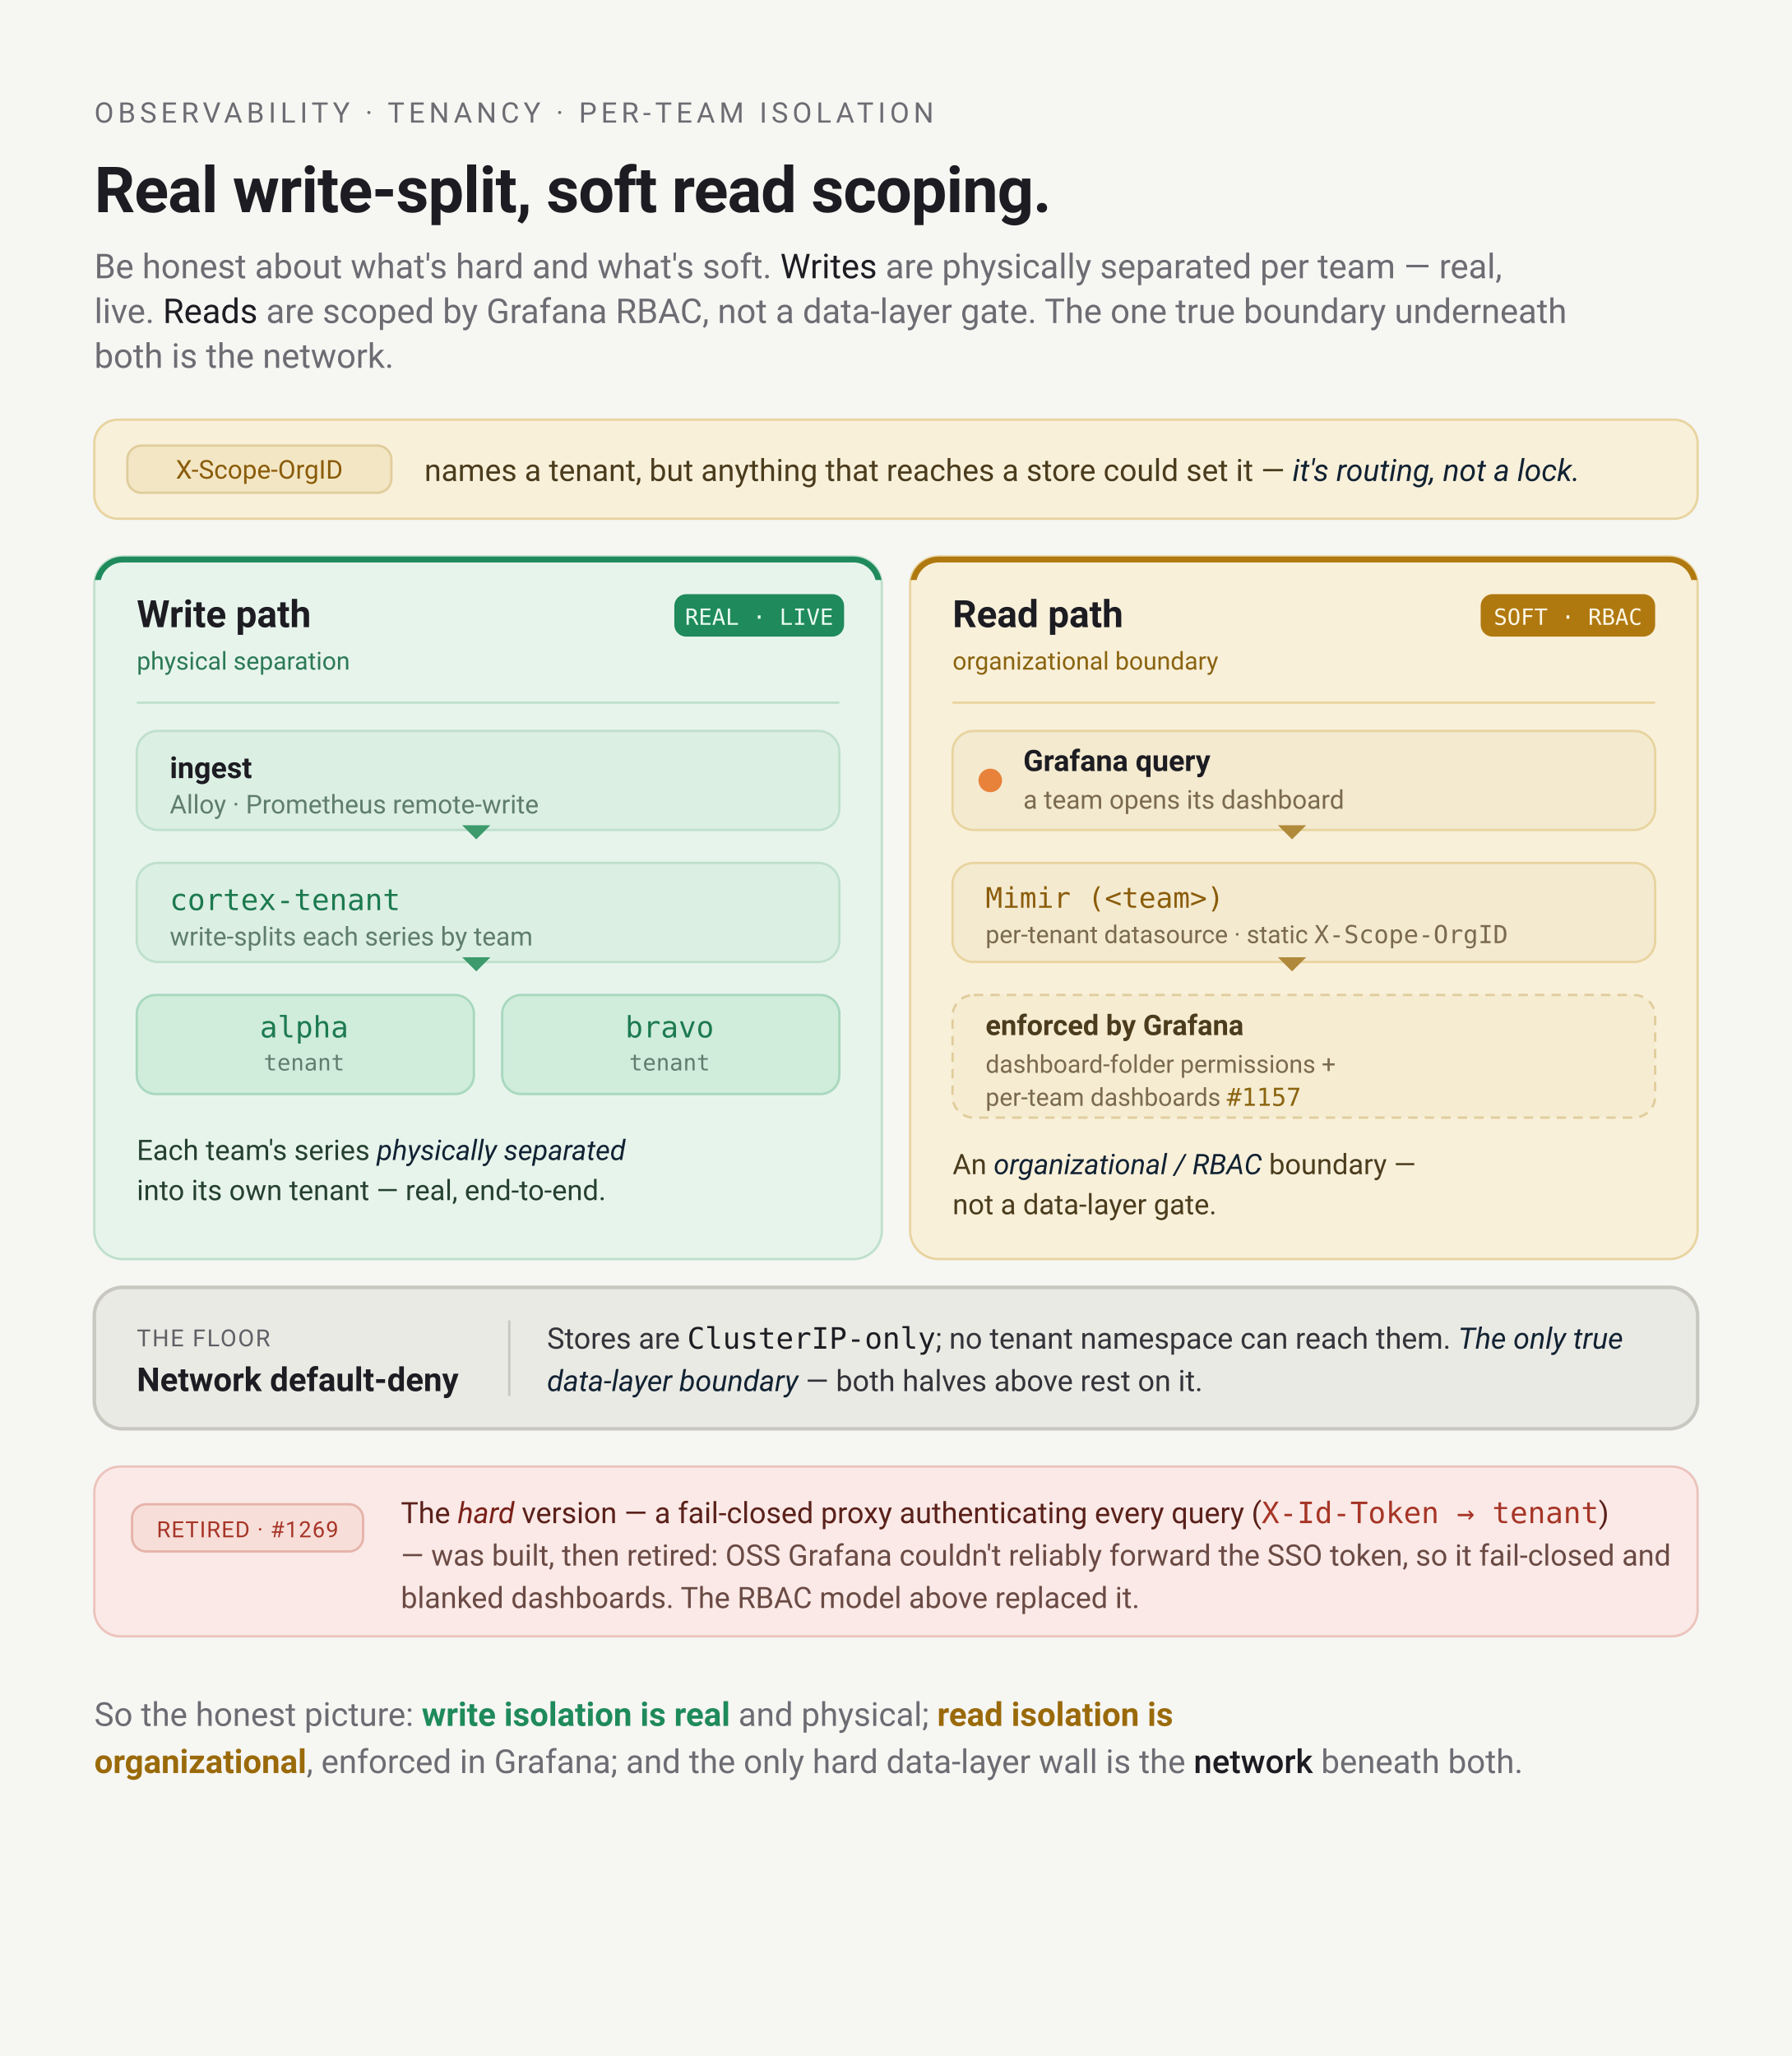
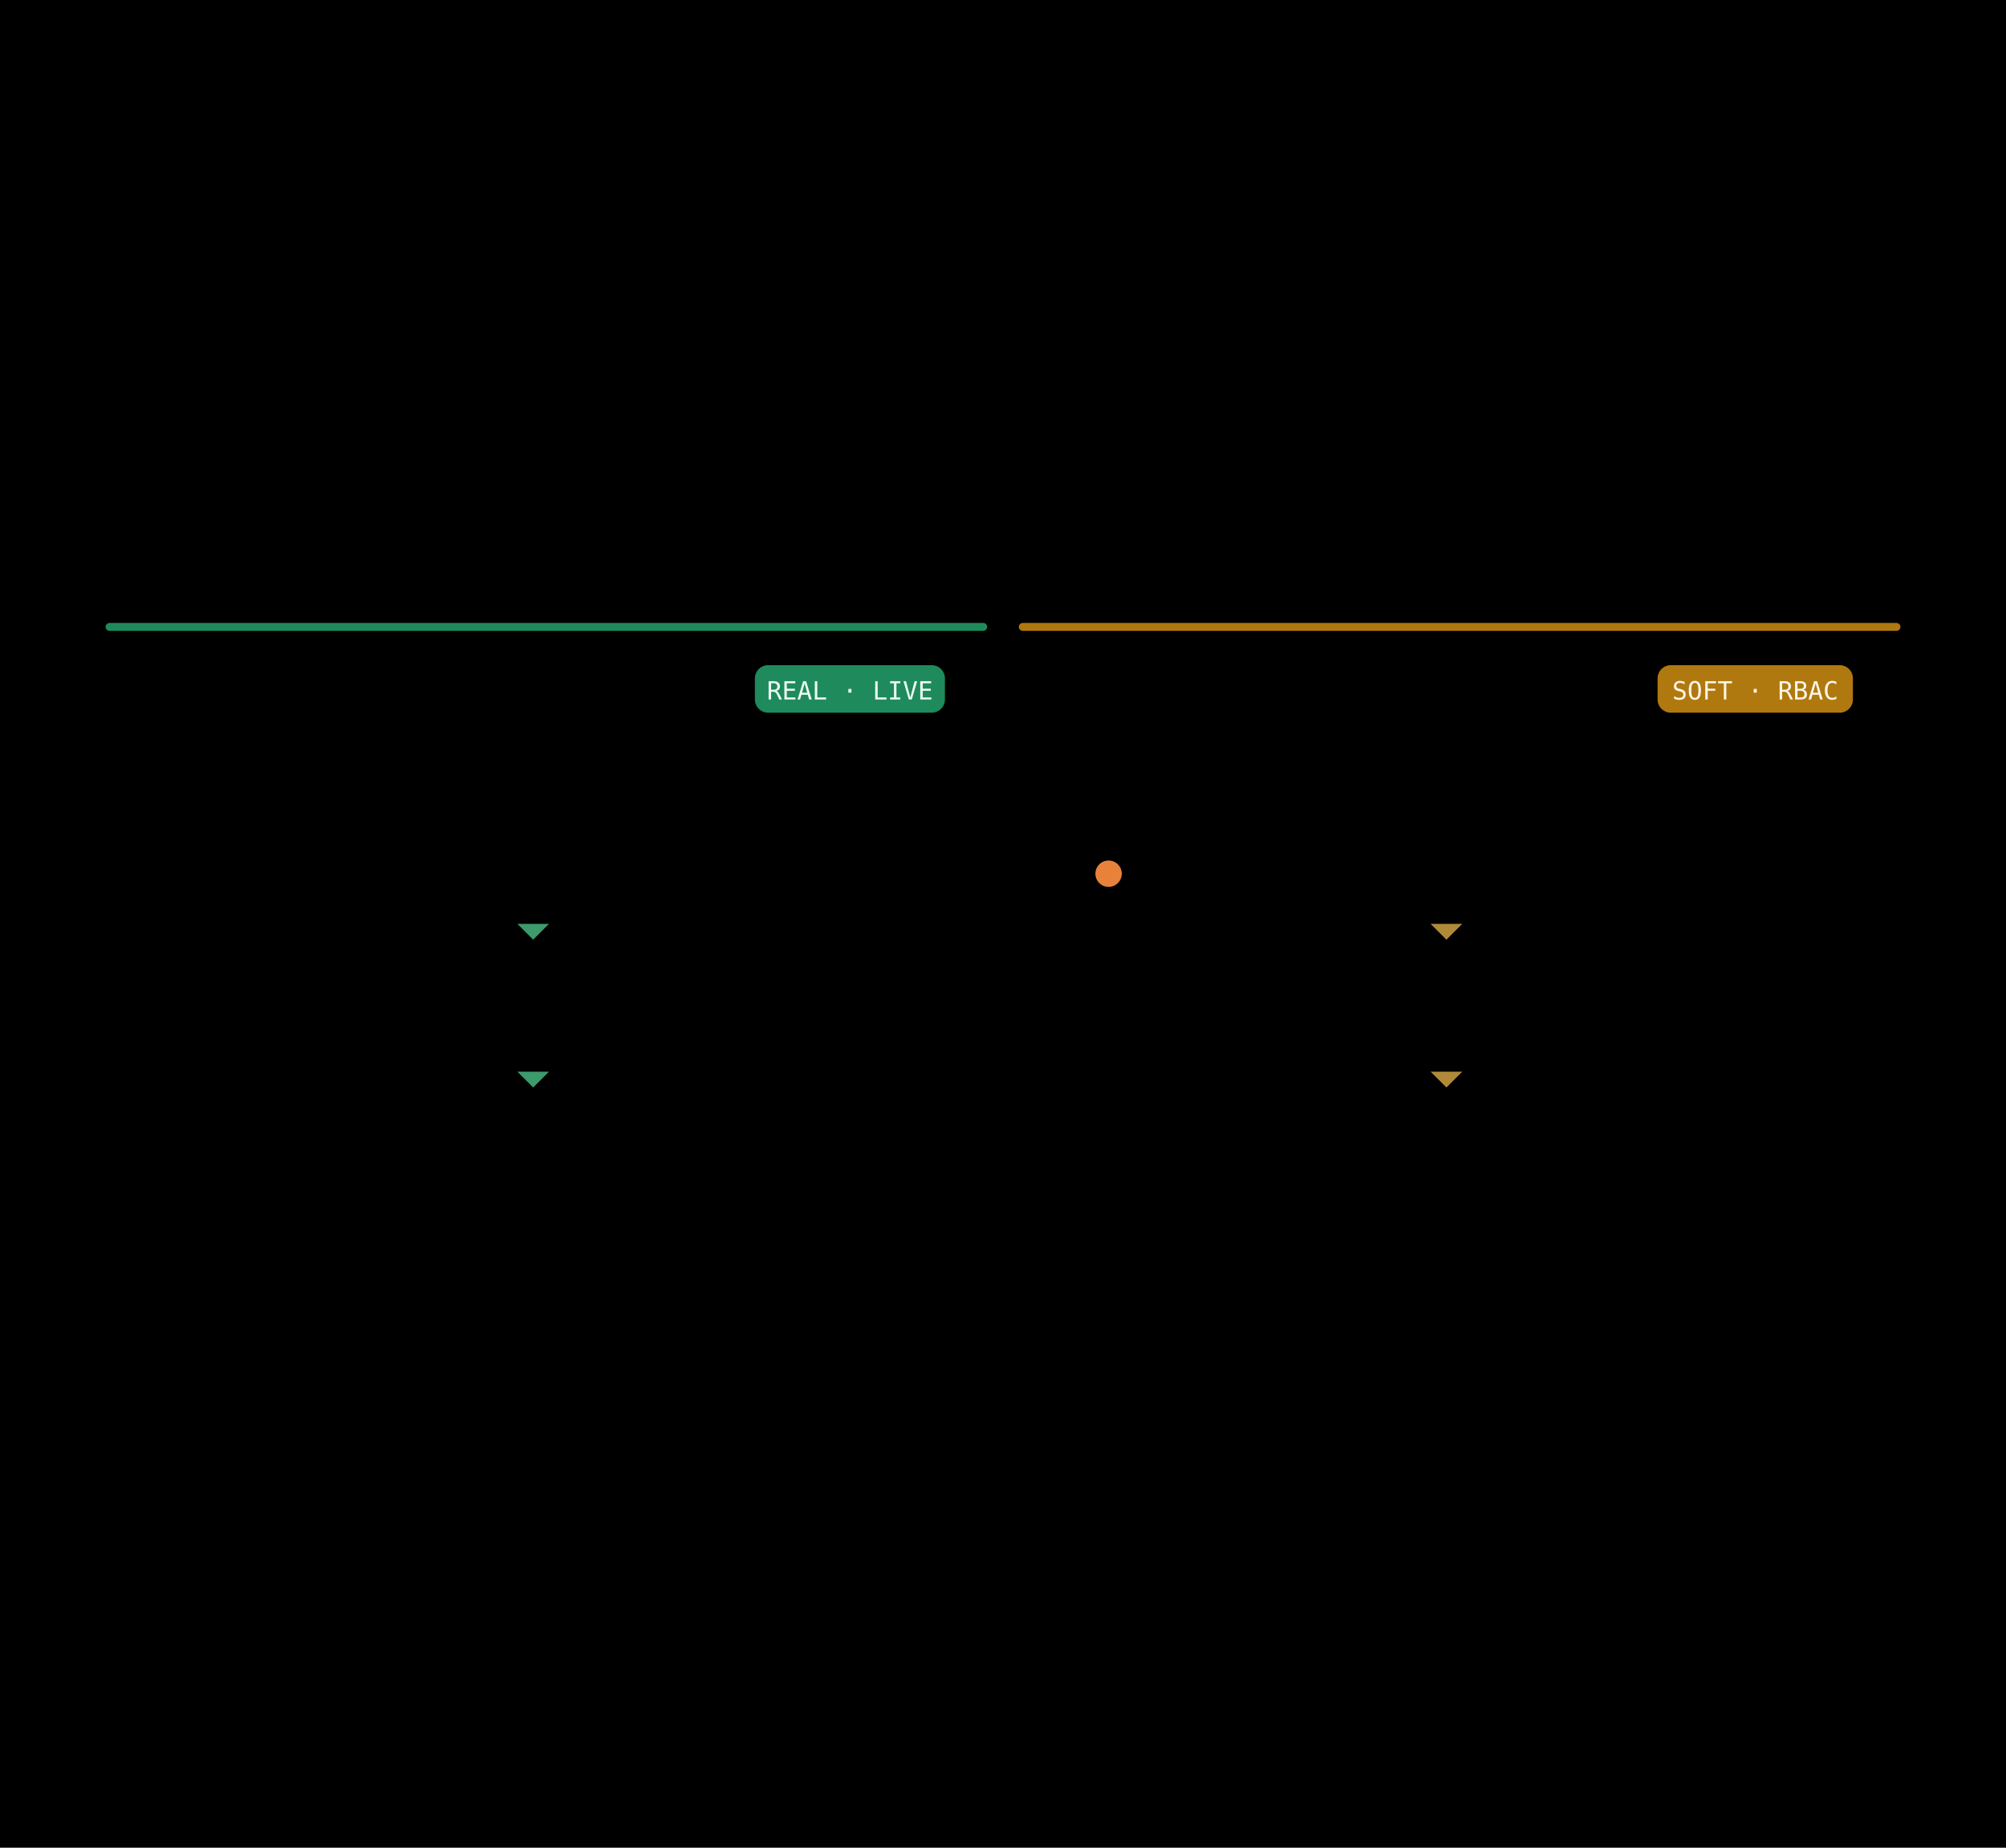
- <svg xmlns="http://www.w3.org/2000/svg" viewBox="0 0 760 872" width="760" height="872" font-family="system-ui,-apple-system,'Segoe UI',Roboto,Helvetica,Arial,sans-serif">
-   <style>@media(prefers-color-scheme:dark){[fill="#f6f6f3"]{fill:#1b1b18}[stroke="#f6f6f3"]{stroke:#1b1b18}[fill="#6c6c73"]{fill:#898990}[stroke="#6c6c73"]{stroke:#898990}[fill="#1c1c22"]{fill:#dddde3}[stroke="#1c1c22"]{stroke:#dddde3}[fill="#f9f0da"]{fill:#584619}[stroke="#f9f0da"]{stroke:#584619}[fill="#e8d4a0"]{fill:#e5cc8a}[stroke="#e8d4a0"]{stroke:#e5cc8a}[fill="#f3e6c4"]{fill:#634f1d}[stroke="#f3e6c4"]{stroke:#634f1d}[fill="#e0cd9c"]{fill:#dfc990}[stroke="#e0cd9c"]{stroke:#dfc990}[fill="#8a5c0a"]{fill:#f4aa24}[stroke="#8a5c0a"]{stroke:#f4aa24}[fill="#4a3c1c"]{fill:#c3a256}[stroke="#4a3c1c"]{stroke:#c3a256}[fill="#123"]{fill:#508cc8}[stroke="#123"]{stroke:#508cc8}[fill="#e7f4ec"]{fill:#224b32}[stroke="#e7f4ec"]{stroke:#224b32}[fill="#bfe0cc"]{fill:#2d5e41}[stroke="#bfe0cc"]{stroke:#2d5e41}[fill="#1f8a5b"]{fill:#40d996}[stroke="#1f8a5b"]{stroke:#40d996}[fill="#eafcf1"]{fill:#17502e}[stroke="#eafcf1"]{stroke:#17502e}[fill="#2c7a56"]{fill:#54c591}[stroke="#2c7a56"]{stroke:#54c591}[fill="#dcefe3"]{fill:#255035}[stroke="#dcefe3"]{stroke:#255035}[fill="#5f7d6c"]{fill:#81988b}[stroke="#5f7d6c"]{stroke:#81988b}[fill="#3c9a6c"]{fill:#6ac89a}[stroke="#3c9a6c"]{stroke:#6ac89a}[fill="#1c7a4f"]{fill:#41d893}[stroke="#1c7a4f"]{stroke:#41d893}[fill="#d0ecdb"]{fill:#245939}[stroke="#d0ecdb"]{stroke:#245939}[fill="#a8d8bd"]{fill:#9bd4b4}[stroke="#a8d8bd"]{stroke:#9bd4b4}[fill="#25402f"]{fill:#6cac84}[stroke="#25402f"]{stroke:#6cac84}[fill="#b0790f"]{fill:#f2ad29}[stroke="#b0790f"]{stroke:#f2ad29}[fill="#fdf6e6"]{fill:#524018}[stroke="#fdf6e6"]{stroke:#524018}[fill="#8a6410"]{fill:#ecb02d}[stroke="#8a6410"]{stroke:#ecb02d}[fill="#f4ead0"]{fill:#5e4b1b}[stroke="#f4ead0"]{stroke:#5e4b1b}[fill="#e8823a"]{fill:#f3ad7c}[stroke="#e8823a"]{stroke:#f3ad7c}[fill="#7a6a4f"]{fill:#ab997a}[stroke="#7a6a4f"]{stroke:#ab997a}[fill="#b08a3a"]{fill:#d4b472}[stroke="#b08a3a"]{stroke:#d4b472}[fill="#f6ecd2"]{fill:#5c4a1b}[stroke="#f6ecd2"]{stroke:#5c4a1b}[fill="#eaeae4"]{fill:#22221e}[stroke="#eaeae4"]{stroke:#22221e}[fill="#c8c8c0"]{fill:#35352f}[stroke="#c8c8c0"]{stroke:#35352f}[fill="#5f5f66"]{fill:#8c8c94}[stroke="#5f5f66"]{stroke:#8c8c94}[fill="#33333a"]{fill:#dedee2}[stroke="#33333a"]{stroke:#dedee2}[fill="#fae9e6"]{fill:#532118}[stroke="#fae9e6"]{stroke:#532118}[fill="#ecc3bc"]{fill:#68291e}[stroke="#ecc3bc"]{stroke:#68291e}[fill="#f7ded9"]{fill:#59241a}[stroke="#f7ded9"]{stroke:#59241a}[fill="#e6b3aa"]{fill:#e09b8f}[stroke="#e6b3aa"]{stroke:#e09b8f}[fill="#a63527"]{fill:#da5e4f}[stroke="#a63527"]{stroke:#da5e4f}[fill="#5a201a"]{fill:#cf564a}[stroke="#5a201a"]{stroke:#cf564a}[fill="#7a2018"]{fill:#dd493b}[stroke="#7a2018"]{stroke:#dd493b}[fill="#6a4a44"]{fill:#a77a72}[stroke="#6a4a44"]{stroke:#a77a72}[fill="#9a6a0a"]{fill:#f6b022}[stroke="#9a6a0a"]{stroke:#f6b022}}</style>
-   <defs>
-     <clipPath id="abar0">
-       <rect x="39.0" y="235.0" width="336.0" height="11.0" />
-     </clipPath>
-     <clipPath id="abar1">
-       <rect x="385.0" y="235.0" width="336.0" height="11.0" />
-     </clipPath>
-   </defs>
-   <rect class="bg" x="0" y="0" width="760" height="872" fill="#f6f6f3" />
-   <text class="muted mono" x="40" y="52" font-size="12" fill="#6c6c73" letter-spacing="1.8px">OBSERVABILITY · TENANCY · PER-TEAM ISOLATION</text>
-   <text class="text" x="40" y="90" font-size="27" fill="#1c1c22" font-weight="600" letter-spacing="-0.3px">Real write-split, soft read scoping.</text>
-   <text class="muted" x="40" y="118" font-size="14.5" fill="#6c6c73">Be honest about what's hard and what's soft. <tspan class="text" fill="#1c1c22">Writes</tspan> are physically separated per team — real,</text>
-   <text class="muted" x="40" y="137" font-size="14.5" fill="#6c6c73">live. <tspan class="text" fill="#1c1c22">Reads</tspan> are scoped by Grafana RBAC, not a data-layer gate. The one true boundary underneath</text>
-   <text class="muted" x="40" y="156" font-size="14.5" fill="#6c6c73">both is the network.</text>
-   <rect class="bg-amber bd-amber" x="40" y="178" width="680" height="42" rx="10" fill="#f9f0da" stroke="#e8d4a0" stroke-width="1" />
-   <rect class="chip-amber" x="54" y="189" width="112" height="20" rx="6" fill="#f3e6c4" stroke="#e0cd9c" stroke-width="1" />
-   <text class="t-amber mono" x="110" y="203" font-size="11" fill="#8a5c0a" text-anchor="middle">X-Scope-OrgID</text>
-   <text class="text" x="180" y="204" font-size="13" fill="#4a3c1c">names a tenant, but anything that reaches a store could set it — <tspan font-style="italic" fill="#123">it's routing, not a lock.</tspan>
+ <svg xmlns="http://www.w3.org/2000/svg" viewBox="0 0 760 700" width="760" height="700" style="color-scheme:light dark" font-family="system-ui,-apple-system,'Segoe UI',Roboto,Helvetica,Arial,sans-serif">
+   <rect x="0" y="0" width="760" height="700" fill="light-dark(#f6f6f3,#1c1e26)" />
+   <text x="40" y="52" font-size="12" fill="light-dark(#6c6c73,#a6a6ad)" letter-spacing="1.8px" font-family="ui-monospace,Menlo,Consolas,monospace">OBSERVABILITY · TENANCY · PER-TEAM ISOLATION</text>
+   <text x="40" y="90" font-size="27" fill="light-dark(#1c1c22,#e9e9ee)" font-weight="600" letter-spacing="-0.3px">Real write-split, soft read scoping.</text>
+   <text x="40" y="118" font-size="14.5" fill="light-dark(#6c6c73,#a6a6ad)">Be honest about what's hard and what's soft. <tspan fill="light-dark(#1c1c22,#e9e9ee)">Writes</tspan> are physically separated per team — real,</text>
+   <text x="40" y="137" font-size="14.5" fill="light-dark(#6c6c73,#a6a6ad)">live. <tspan fill="light-dark(#1c1c22,#e9e9ee)">Reads</tspan> are scoped by Grafana RBAC, not a data-layer gate. The one true boundary underneath</text>
+   <text x="40" y="156" font-size="14.5" fill="light-dark(#6c6c73,#a6a6ad)">both is the network.</text>
+   <rect x="40" y="178" width="680" height="42" rx="10" fill="light-dark(#f9f0da,#2a2416)" stroke="light-dark(#e8d4a0,#5a4c28)" stroke-width="1" />
+   <rect x="54" y="189" width="112" height="20" rx="6" fill="light-dark(#f3e6c4,#332c18)" stroke="light-dark(#e0cd9c,#5a4c28)" stroke-width="1" />
+   <text x="110" y="203" font-size="11" fill="light-dark(#8a5c0a,#e6c46a)" text-anchor="middle" font-family="ui-monospace,Menlo,Consolas,monospace">X-Scope-OrgID</text>
+   <text x="180" y="204" font-size="13" fill="light-dark(#4a3c1c,#d8c48a)">names a tenant — but anything that reaches a store could set it. <tspan font-style="italic">It's routing, not a lock.</tspan>
  </text>
-   <rect class="bg-green bd-green" x="40" y="236" width="334" height="298" rx="12" fill="#e7f4ec" stroke="#bfe0cc" stroke-width="1" />
-   <rect x="41.3" y="237.3" width="331.5" height="295.5" rx="10.8" fill="none" stroke="#1f8a5b" stroke-width="2.5" clip-path="url(#abar0)" />
-   <text class="text" x="58" y="266" font-size="16" fill="#1c1c22" font-weight="600">Write path</text>
+   <rect x="40" y="236" width="334" height="298" rx="12" fill="light-dark(#e7f4ec,#1e2a22)" stroke="light-dark(#bfe0cc,#3f8a63)" stroke-width="1" />
+   <rect x="40" y="236" width="334" height="3" rx="1.5" fill="#1f8a5b" />
+   <text x="58" y="266" font-size="16" fill="light-dark(#1c1c22,#e9e9ee)" font-weight="600">Write path</text>
  <rect x="286" y="252" width="72" height="18" rx="5" fill="#1f8a5b" />
-   <text class="mono" x="322" y="265" font-size="9.5" fill="#eafcf1" text-anchor="middle" font-weight="500" font-family="ui-monospace,Menlo,Consolas,monospace">REAL · LIVE</text>
-   <text class="t-green mono" x="58" y="284" font-size="10.5" fill="#2c7a56">physical separation</text>
-   <line x1="58" y1="298" x2="356" y2="298" stroke="#bfe0cc" stroke-width="1" />
-   <rect x="58" y="310" width="298" height="42" rx="9" fill="#dcefe3" stroke="#bfe0cc" stroke-width="1" />
-   <text class="text" x="72" y="330" font-size="12.5" fill="#1c1c22" font-weight="600">ingest</text>
-   <text class="muted" x="72" y="345" font-size="11" fill="#5f7d6c">Alloy · Prometheus remote-write</text>
+   <text x="322" y="265" font-size="9.5" fill="#eafcf1" text-anchor="middle" font-weight="500" font-family="ui-monospace,Menlo,Consolas,monospace">REAL · LIVE</text>
+   <text x="58" y="284" font-size="10.5" fill="light-dark(#2c7a56,#7fd6a6)" font-family="ui-monospace,Menlo,Consolas,monospace">physical separation</text>
+   <line x1="58" y1="298" x2="356" y2="298" stroke="light-dark(#bfe0cc,#3a5446)" stroke-width="1" />
+   <rect x="58" y="310" width="298" height="42" rx="9" fill="light-dark(#dcefe3,#24352b)" stroke="light-dark(#bfe0cc,#46785c)" stroke-width="1" />
+   <text x="72" y="330" font-size="12.5" fill="light-dark(#1c1c22,#e9e9ee)" font-weight="600">ingest</text>
+   <text x="72" y="345" font-size="11" fill="light-dark(#5f7d6c,#a6a6ad)">Alloy · Prometheus remote-write</text>
  <path d="M202 356 L196 350 L208 350 Z" fill="#3c9a6c" />
-   <rect x="58" y="366" width="298" height="42" rx="9" fill="#dcefe3" stroke="#bfe0cc" stroke-width="1" />
-   <text class="t-green mono" x="72" y="386" font-size="12.5" fill="#1c7a4f" font-weight="500" font-family="ui-monospace,Menlo,Consolas,monospace">cortex-tenant</text>
-   <text class="muted" x="72" y="401" font-size="11" fill="#5f7d6c">write-splits each series by team</text>
+   <rect x="58" y="366" width="298" height="42" rx="9" fill="light-dark(#dcefe3,#24352b)" stroke="light-dark(#bfe0cc,#46785c)" stroke-width="1" />
+   <text x="72" y="386" font-size="12.5" fill="light-dark(#1c7a4f,#7fd6a6)" font-weight="500" font-family="ui-monospace,Menlo,Consolas,monospace">cortex-tenant</text>
+   <text x="72" y="401" font-size="11" fill="light-dark(#5f7d6c,#a6a6ad)">write-splits each series by team</text>
  <path d="M202 412 L196 406 L208 406 Z" fill="#3c9a6c" />
-   <rect x="58" y="422" width="143" height="42" rx="8" fill="#d0ecdb" stroke="#a8d8bd" stroke-width="1" />
-   <text class="t-green mono" x="129" y="440" font-size="12.5" fill="#1c7a4f" text-anchor="middle" font-weight="500" font-family="ui-monospace,Menlo,Consolas,monospace">alpha</text>
-   <text class="muted mono" x="129" y="454" font-size="9.5" fill="#5f7d6c" text-anchor="middle" font-family="ui-monospace,Menlo,Consolas,monospace">tenant</text>
-   <rect x="213" y="422" width="143" height="42" rx="8" fill="#d0ecdb" stroke="#a8d8bd" stroke-width="1" />
-   <text class="t-green mono" x="284" y="440" font-size="12.5" fill="#1c7a4f" text-anchor="middle" font-weight="500" font-family="ui-monospace,Menlo,Consolas,monospace">bravo</text>
-   <text class="muted mono" x="284" y="454" font-size="9.5" fill="#5f7d6c" text-anchor="middle" font-family="ui-monospace,Menlo,Consolas,monospace">tenant</text>
-   <text class="text" x="58" y="492" font-size="12" fill="#25402f">Each team's series <tspan font-style="italic" fill="#123">physically separated</tspan>
+   <rect x="58" y="422" width="143" height="42" rx="8" fill="light-dark(#d0ecdb,#24352b)" stroke="light-dark(#a8d8bd,#46785c)" stroke-width="1" />
+   <text x="129" y="440" font-size="12.5" fill="light-dark(#1c7a4f,#7fd6a6)" text-anchor="middle" font-weight="500" font-family="ui-monospace,Menlo,Consolas,monospace">alpha</text>
+   <text x="129" y="454" font-size="9.5" fill="light-dark(#5f7d6c,#a6a6ad)" text-anchor="middle" font-family="ui-monospace,Menlo,Consolas,monospace">tenant</text>
+   <rect x="213" y="422" width="143" height="42" rx="8" fill="light-dark(#d0ecdb,#24352b)" stroke="light-dark(#a8d8bd,#46785c)" stroke-width="1" />
+   <text x="284" y="440" font-size="12.5" fill="light-dark(#1c7a4f,#7fd6a6)" text-anchor="middle" font-weight="500" font-family="ui-monospace,Menlo,Consolas,monospace">bravo</text>
+   <text x="284" y="454" font-size="9.5" fill="light-dark(#5f7d6c,#a6a6ad)" text-anchor="middle" font-family="ui-monospace,Menlo,Consolas,monospace">tenant</text>
+   <text x="58" y="492" font-size="12" fill="light-dark(#25402f,#bfe0cc)">Each team's series <tspan font-style="italic">physically separated</tspan>
  </text>
-   <text class="text" x="58" y="509" font-size="12" fill="#25402f">into its own tenant — real, end-to-end.</text>
-   <rect class="bg-amber bd-amber" x="386" y="236" width="334" height="298" rx="12" fill="#f9f0da" stroke="#e8d4a0" stroke-width="1" />
-   <rect x="387.3" y="237.3" width="331.5" height="295.5" rx="10.8" fill="none" stroke="#b0790f" stroke-width="2.5" clip-path="url(#abar1)" />
-   <text class="text" x="404" y="266" font-size="16" fill="#1c1c22" font-weight="600">Read path</text>
+   <text x="58" y="509" font-size="12" fill="light-dark(#25402f,#bfe0cc)">into its own tenant — real, end-to-end.</text>
+   <rect x="386" y="236" width="334" height="298" rx="12" fill="light-dark(#f9f0da,#2a2416)" stroke="light-dark(#e8d4a0,#5a4c28)" stroke-width="1" />
+   <rect x="386" y="236" width="334" height="3" rx="1.5" fill="#b0790f" />
+   <text x="404" y="266" font-size="16" fill="light-dark(#1c1c22,#e9e9ee)" font-weight="600">Read path</text>
  <rect x="628" y="252" width="74" height="18" rx="5" fill="#b0790f" />
-   <text class="mono" x="665" y="265" font-size="9.5" fill="#fdf6e6" text-anchor="middle" font-weight="500" font-family="ui-monospace,Menlo,Consolas,monospace">SOFT · RBAC</text>
-   <text class="t-amber mono" x="404" y="284" font-size="10.5" fill="#8a6410">organizational boundary</text>
-   <line x1="404" y1="298" x2="702" y2="298" stroke="#e8d4a0" stroke-width="1" />
-   <rect x="404" y="310" width="298" height="42" rx="9" fill="#f4ead0" stroke="#e8d4a0" stroke-width="1" />
+   <text x="665" y="265" font-size="9.5" fill="#fdf6e6" text-anchor="middle" font-weight="500" font-family="ui-monospace,Menlo,Consolas,monospace">SOFT · RBAC</text>
+   <text x="404" y="284" font-size="10.5" fill="light-dark(#8a6410,#e6c46a)" font-family="ui-monospace,Menlo,Consolas,monospace">organizational boundary</text>
+   <line x1="404" y1="298" x2="702" y2="298" stroke="light-dark(#e8d4a0,#5a4c28)" stroke-width="1" />
+   <rect x="404" y="310" width="298" height="42" rx="9" fill="light-dark(#f4ead0,#332c18)" stroke="light-dark(#e8d4a0,#5a4c28)" stroke-width="1" />
  <circle cx="420" cy="331" r="5" fill="#e8823a" />
-   <text class="text" x="434" y="327" font-size="12.5" fill="#1c1c22" font-weight="600">Grafana query</text>
-   <text class="muted" x="434" y="343" font-size="11" fill="#7a6a4f">a team opens its dashboard</text>
+   <text x="434" y="327" font-size="12.5" fill="light-dark(#1c1c22,#e9e9ee)" font-weight="600">Grafana query</text>
+   <text x="434" y="343" font-size="11" fill="light-dark(#7a6a4f,#c9b985)">a team opens its dashboard</text>
  <path d="M548 356 L542 350 L554 350 Z" fill="#b08a3a" />
-   <rect x="404" y="366" width="298" height="42" rx="9" fill="#f4ead0" stroke="#e8d4a0" stroke-width="1" />
-   <text class="t-amber mono" x="418" y="385" font-size="12" fill="#8a5c0a" font-weight="500" font-family="ui-monospace,Menlo,Consolas,monospace">Mimir (&lt;team&gt;)</text>
-   <text class="muted" x="418" y="400" font-size="10.5" fill="#7a6a4f">per-tenant datasource · static <tspan class="mono" font-family="ui-monospace,Menlo,Consolas,monospace">X-Scope-OrgID</tspan>
+   <rect x="404" y="366" width="298" height="42" rx="9" fill="light-dark(#f4ead0,#332c18)" stroke="light-dark(#e8d4a0,#5a4c28)" stroke-width="1" />
+   <text x="418" y="385" font-size="12" fill="light-dark(#8a5c0a,#e6c46a)" font-weight="500" font-family="ui-monospace,Menlo,Consolas,monospace">Mimir (&lt;team&gt;)</text>
+   <text x="418" y="400" font-size="10.5" fill="light-dark(#7a6a4f,#c9b985)">per-tenant datasource · static <tspan font-family="ui-monospace,Menlo,Consolas,monospace">X-Scope-OrgID</tspan>
  </text>
  <path d="M548 412 L542 406 L554 406 Z" fill="#b08a3a" />
-   <rect x="404" y="422" width="298" height="52" rx="9" fill="#f6ecd2" stroke="#e0cd9c" stroke-width="1" stroke-dasharray="4 3" />
-   <text class="text" x="418" y="439" font-size="12" fill="#4a3c1c" font-weight="600">enforced by Grafana</text>
-   <text class="muted" x="418" y="455" font-size="10.5" fill="#7a6a4f">dashboard-folder permissions +</text>
-   <text class="muted" x="418" y="469" font-size="10.5" fill="#7a6a4f">per-team dashboards <tspan class="mono" fill="#8a6410" font-family="ui-monospace,Menlo,Consolas,monospace">#1157</tspan>
+   <rect x="404" y="422" width="298" height="52" rx="9" fill="light-dark(#f6ecd2,#332c18)" stroke="light-dark(#e0cd9c,#5a4c28)" stroke-width="1" stroke-dasharray="4 3" />
+   <text x="418" y="439" font-size="12" fill="light-dark(#4a3c1c,#d8c48a)" font-weight="600">enforced by Grafana</text>
+   <text x="418" y="455" font-size="10.5" fill="light-dark(#7a6a4f,#c9b985)">dashboard-folder permissions +</text>
+   <text x="418" y="469" font-size="10.5" fill="light-dark(#7a6a4f,#c9b985)">per-team dashboards</text>
+   <text x="404" y="498" font-size="12" fill="light-dark(#4a3c1c,#d8c48a)">An <tspan font-style="italic">organizational / RBAC</tspan> boundary —</text>
+   <text x="404" y="515" font-size="12" fill="light-dark(#4a3c1c,#d8c48a)">not a data-layer gate.</text>
+   <rect x="40" y="546" width="680" height="60" rx="12" fill="light-dark(#e2eff2,#172329)" stroke="light-dark(#b8dbe4,#3f7f92)" stroke-width="1.5" />
+   <text x="58" y="571" font-size="10" fill="light-dark(#0f6f8e,#7fc6da)" letter-spacing="0.6px" font-family="ui-monospace,Menlo,Consolas,monospace">THE FLOOR</text>
+   <text x="58" y="590" font-size="14" fill="light-dark(#1c1c22,#e9e9ee)" font-weight="600">Network default-deny</text>
+   <line x1="216" y1="560" x2="216" y2="592" stroke="light-dark(#b8dbe4,#3f7f92)" stroke-width="1" />
+   <text x="232" y="572" font-size="12.5" fill="light-dark(#1c3a44,#b8d8e0)">Stores are <tspan fill="light-dark(#0f6f8e,#7fc6da)" font-family="ui-monospace,Menlo,Consolas,monospace">ClusterIP-only</tspan>; no tenant namespace can reach them. <tspan font-style="italic">The only true</tspan>
  </text>
-   <text class="text" x="404" y="498" font-size="12" fill="#4a3c1c">An <tspan font-style="italic" fill="#123">organizational / RBAC</tspan> boundary —</text>
-   <text class="text" x="404" y="515" font-size="12" fill="#4a3c1c">not a data-layer gate.</text>
-   <rect class="floor floor-bd" x="40" y="546" width="680" height="60" rx="12" fill="#eaeae4" stroke="#c8c8c0" stroke-width="1.5" />
-   <text class="muted mono" x="58" y="571" font-size="10" fill="#5f5f66" letter-spacing="0.6px">THE FLOOR</text>
-   <text class="text" x="58" y="590" font-size="14" fill="#1c1c22" font-weight="600">Network default-deny</text>
-   <line x1="216" y1="560" x2="216" y2="592" stroke="#c8c8c0" stroke-width="1" />
-   <text class="text" x="232" y="572" font-size="12.5" fill="#33333a">Stores are <tspan class="mono" fill="#1c1c22" font-family="ui-monospace,Menlo,Consolas,monospace">ClusterIP-only</tspan>; no tenant namespace can reach them. <tspan font-style="italic" fill="#123">The only true</tspan>
+   <text x="232" y="590" font-size="12.5" fill="light-dark(#1c3a44,#b8d8e0)">
+     <tspan font-style="italic">data-layer boundary</tspan> — both halves above rest on it.</text>
+   <text x="40" y="646" font-size="14" fill="light-dark(#6c6c73,#a6a6ad)">So the honest picture: <tspan fill="light-dark(#1f8a5b,#7fd6a6)" font-weight="600">write isolation is real</tspan> and physical; <tspan fill="light-dark(#9a6a0a,#e6c46a)" font-weight="600">read isolation is</tspan>
  </text>
-   <text class="text" x="232" y="590" font-size="12.5" fill="#33333a">
-     <tspan font-style="italic" fill="#123">data-layer boundary</tspan> — both halves above rest on it.</text>
-   <rect class="bg-rose bd-rose" x="40" y="622" width="680" height="72" rx="11" fill="#fae9e6" stroke="#ecc3bc" stroke-width="1" />
-   <rect x="56" y="638" width="98" height="20" rx="6" fill="#f7ded9" stroke="#e6b3aa" stroke-width="1" />
-   <text class="t-rose mono" x="105" y="652" font-size="9.5" fill="#a63527" text-anchor="middle" letter-spacing="0.4px">RETIRED · #1269</text>
-   <text class="text" x="170" y="646" font-size="12.5" fill="#5a201a">The <tspan font-style="italic" fill="#7a2018">hard</tspan> version — a fail-closed proxy authenticating every query (<tspan class="mono" fill="#a63527" font-family="ui-monospace,Menlo,Consolas,monospace">X-Id-Token → tenant</tspan>)</text>
-   <text class="muted" x="170" y="664" font-size="12.5" fill="#6a4a44">— was built, then retired: OSS Grafana couldn't reliably forward the SSO token, so it fail-closed and</text>
-   <text class="muted" x="170" y="682" font-size="12.5" fill="#6a4a44">blanked dashboards. The RBAC model above replaced it.</text>
-   <text class="muted" x="40" y="732" font-size="14" fill="#6c6c73">So the honest picture: <tspan fill="#1f8a5b" font-weight="600">write isolation is real</tspan> and physical; <tspan fill="#9a6a0a" font-weight="600">read isolation is</tspan>
-   </text>
-   <text class="muted" x="40" y="752" font-size="14" fill="#6c6c73">
-     <tspan fill="#9a6a0a" font-weight="600">organizational</tspan>, enforced in Grafana; and the only hard data-layer wall is the <tspan class="text" fill="#1c1c22" font-weight="500">network</tspan> beneath both.</text>
+   <text x="40" y="666" font-size="14" fill="light-dark(#6c6c73,#a6a6ad)">
+     <tspan fill="light-dark(#9a6a0a,#e6c46a)" font-weight="600">organizational</tspan>, enforced in Grafana; and the only hard data-layer wall is the <tspan fill="light-dark(#0f6f8e,#7fc6da)" font-weight="600">network</tspan> beneath both.</text>
</svg>
